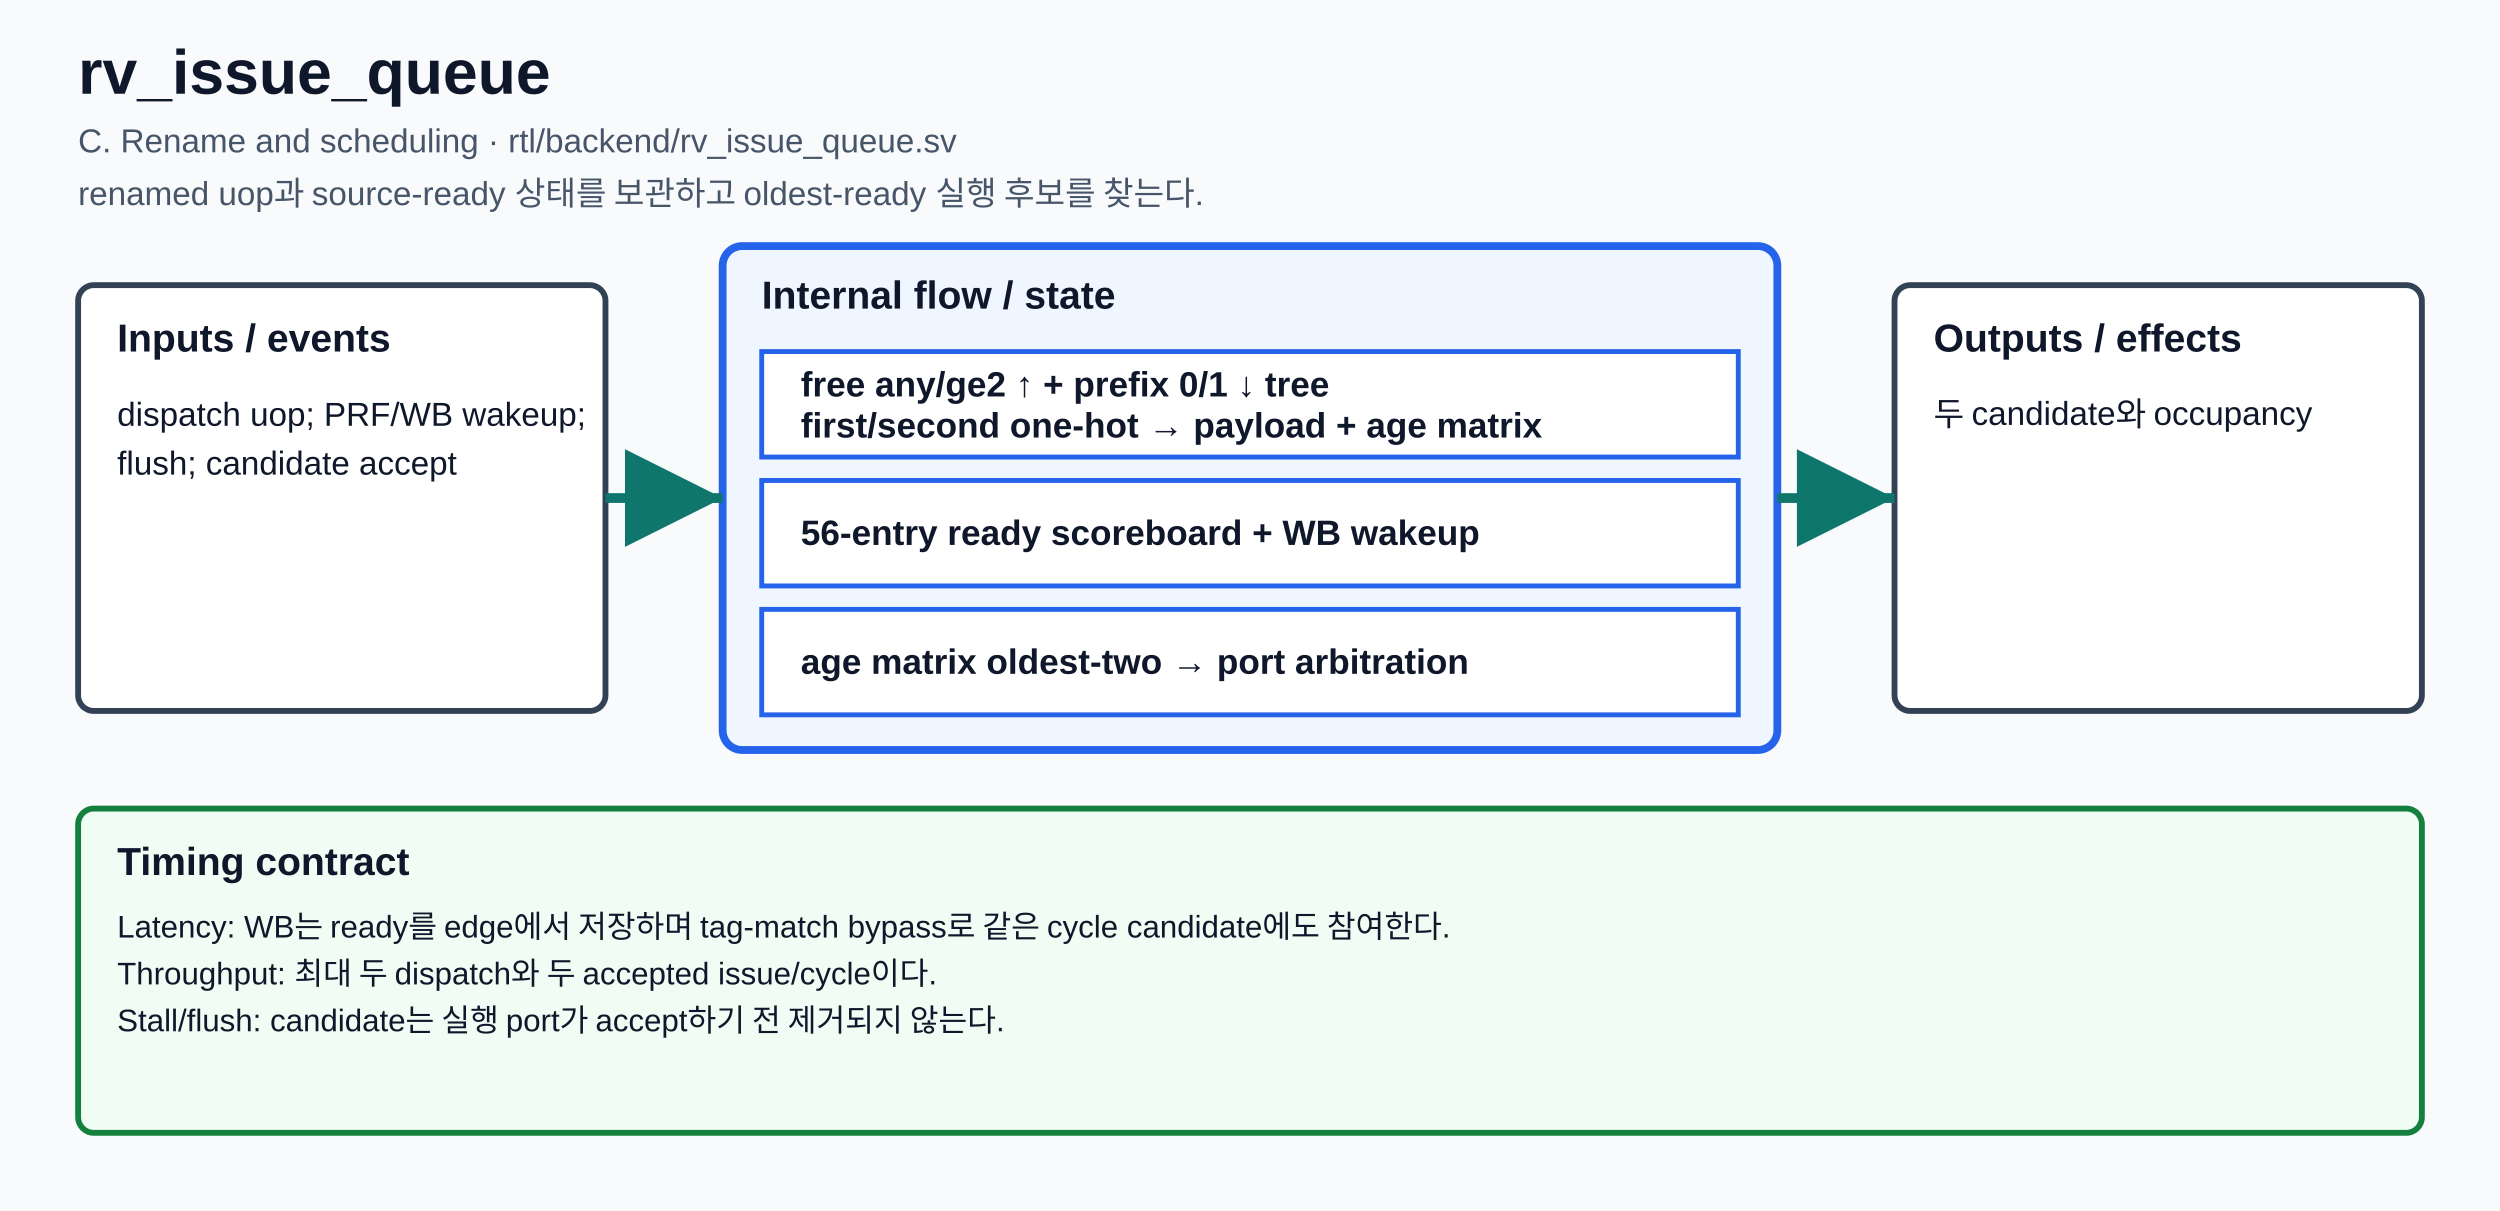
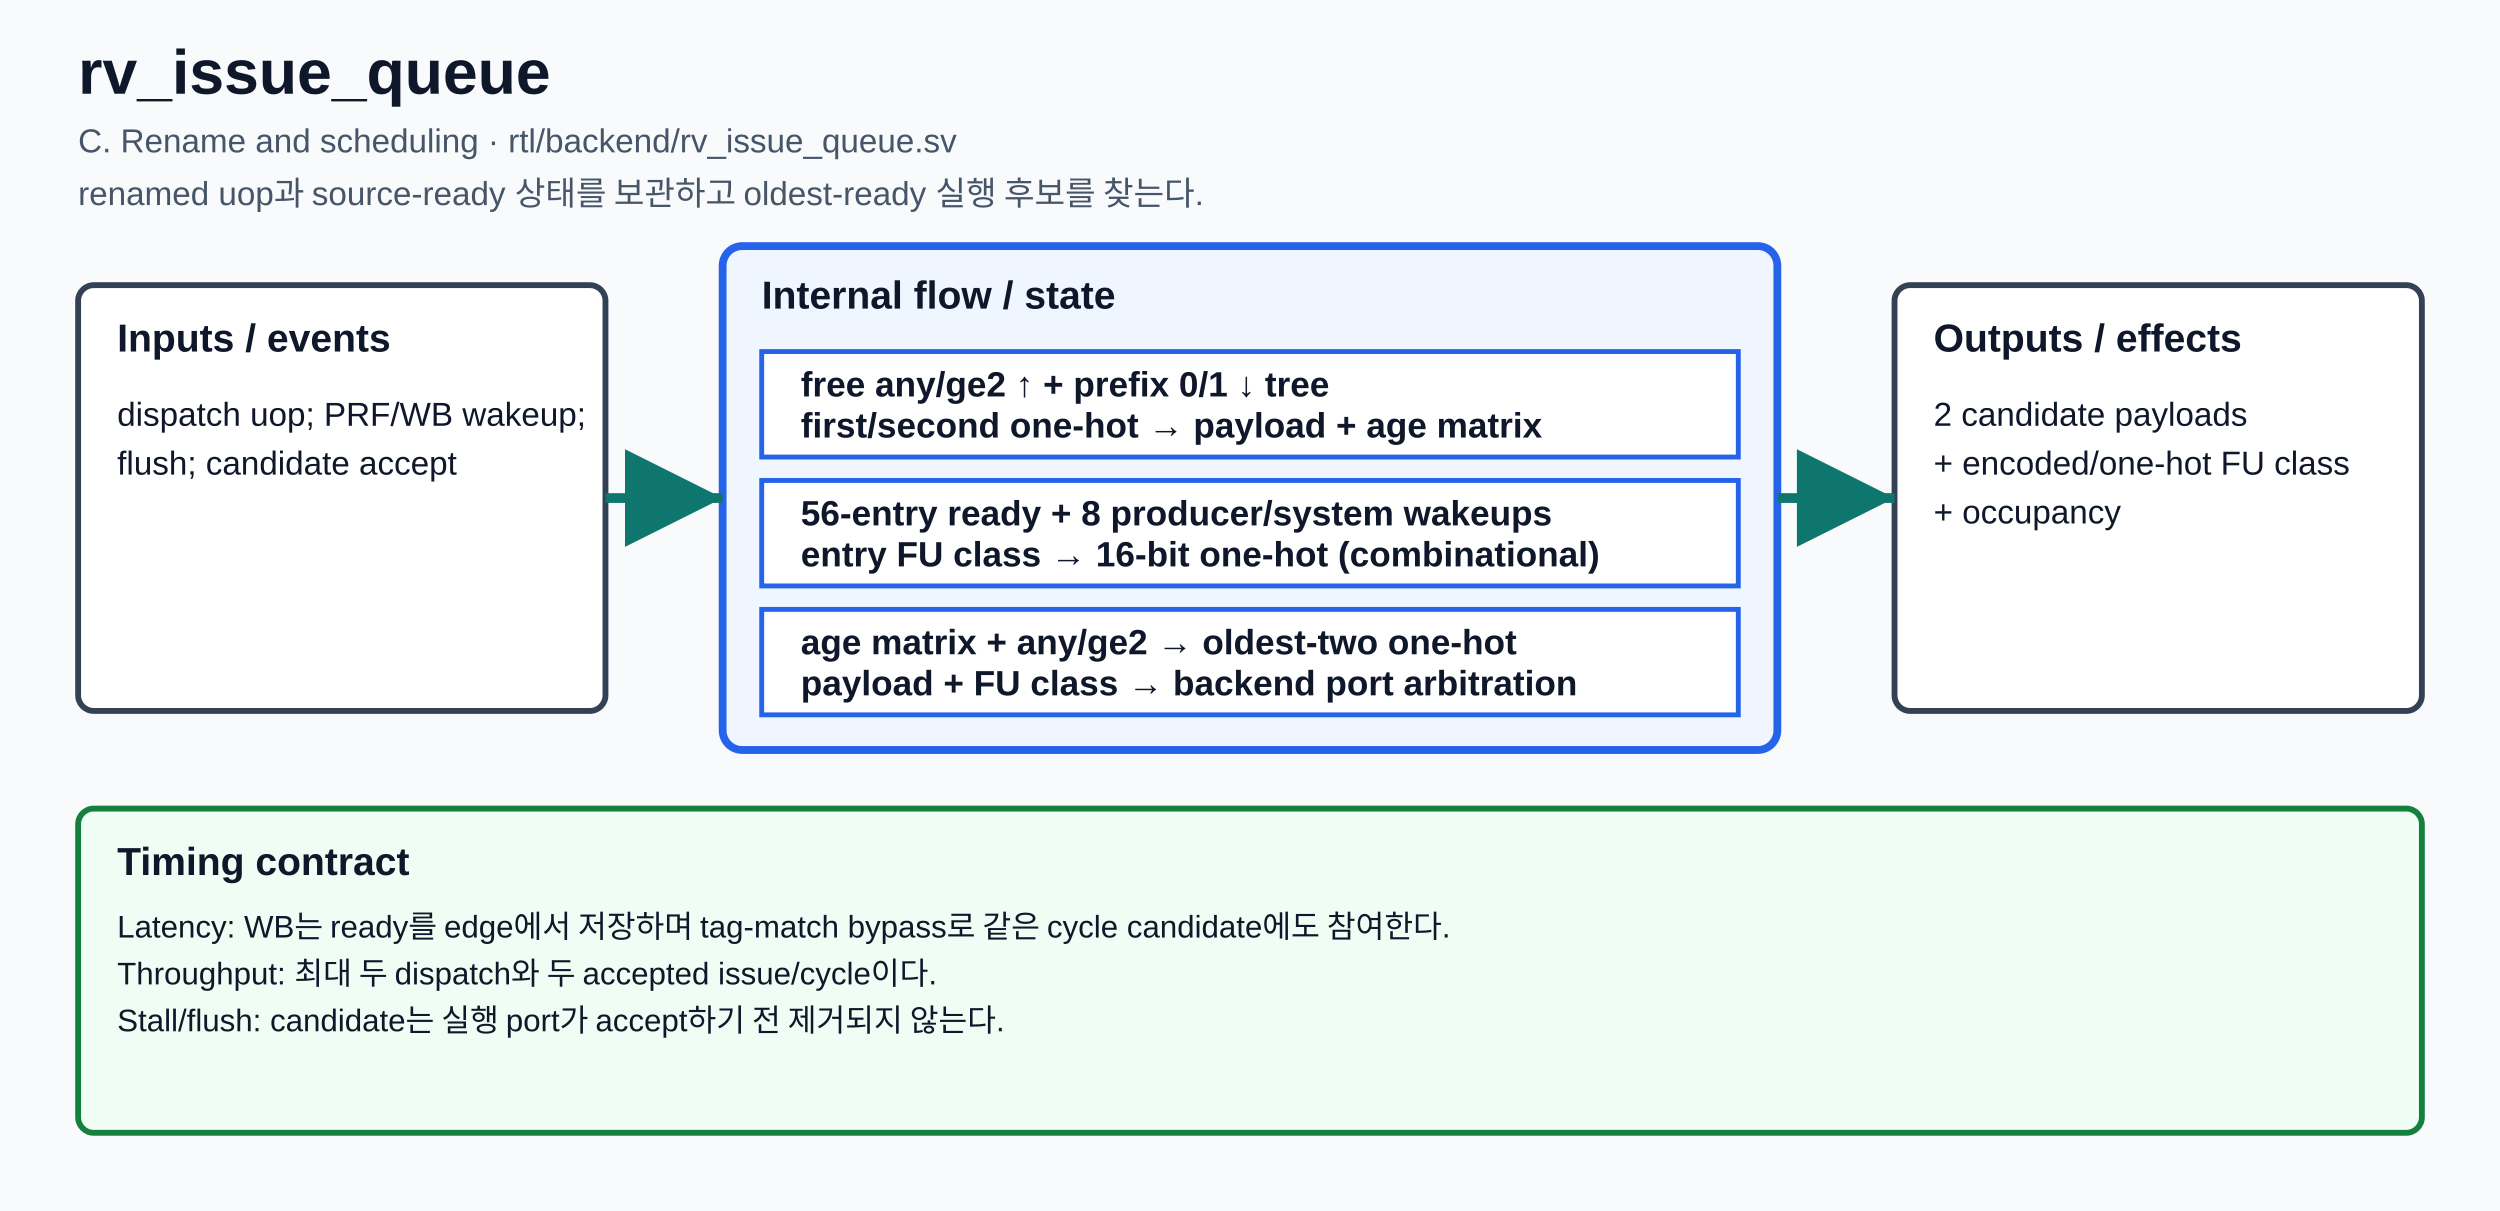
<svg xmlns="http://www.w3.org/2000/svg" width="1280" height="620" viewBox="0 0 1280 620" role="img" aria-labelledby="title desc">
  <defs>
    <marker id="arrow" markerWidth="12" markerHeight="12" refX="10" refY="5" orient="auto">
      <path d="M0,0 L10,5 L0,10 Z" class="arrow-head" />
    </marker>
  </defs>
  <style>
  .bg { fill:#f8fafc; } .panel { fill:#ffffff; stroke:#334155; stroke-width:3; }
  .core { fill:#eff6ff; stroke:#2563eb; stroke-width:4; } .stage { fill:#ffffff; stroke:#2563eb; stroke-width:2.5; }
  .timing { fill:#f0fdf4; stroke:#15803d; stroke-width:3; } .wire { fill:none; stroke:#0f766e; stroke-width:5; marker-end:url(#arrow); }
  .arrow-head { fill:#0f766e; } text { font-family:'Noto Sans KR','Malgun Gothic',Arial,sans-serif; fill:#0f172a; }
  .title { font-size:32px; font-weight:700; } .subtitle { font-size:17px; fill:#475569; }
  .label { font-size:20px; font-weight:700; } .body { font-size:17px; } .stage-text { font-size:18px; font-weight:600; }
  .timing-text { font-size:16px; }
  @media (prefers-color-scheme:dark) { .bg{fill:#0f172a} .panel{fill:#111827;stroke:#94a3b8} .core{fill:#172554;stroke:#60a5fa} .stage{fill:#111827;stroke:#60a5fa} .timing{fill:#052e16;stroke:#4ade80} text{fill:#e5e7eb} .subtitle{fill:#cbd5e1} .wire{stroke:#5eead4} .arrow-head{fill:#5eead4} }
</style>
  <rect width="1280" height="620" class="bg" />
  <text x="40" y="48" class="title">rv_issue_queue</text>
  <text x="40" y="78" class="subtitle">C. Rename and scheduling · rtl/backend/rv_issue_queue.sv</text>
  <text x="40" y="105" class="subtitle">
    <tspan x="40" dy="0">renamed uop과 source-ready 상태를 보관하고 oldest-ready 실행 후보를 찾는다.</tspan>
  </text>
  <rect x="40" y="146" width="270" height="218" rx="8" class="panel" />
  <text x="60" y="180" class="label">Inputs / events</text>
  <text x="60" y="218" class="body">
    <tspan x="60" dy="0">dispatch uop; PRF/WB wakeup;</tspan>
    <tspan x="60" dy="25">flush; candidate accept</tspan>
  </text>
  <rect x="370" y="126" width="540" height="258" rx="10" class="core" />
  <text x="390" y="158" class="label">Internal flow / state</text>
  <rect x="390" y="180" width="500" height="54" class="stage" />
  <text x="410" y="203" class="stage-text">
    <tspan x="410">free any/ge2 ↑ + prefix 0/1 ↓ tree</tspan>
    <tspan x="410" dy="21">first/second one-hot → payload + age matrix</tspan>
  </text>
  <rect x="390" y="246" width="500" height="54" class="stage" />
-   <text x="410" y="279" class="stage-text">
-     <tspan x="410" dy="0">56-entry ready scoreboard + WB wakeup</tspan>
+   <text x="410" y="269" class="stage-text">
+     <tspan x="410">56-entry ready + 8 producer/system wakeups</tspan>
+     <tspan x="410" dy="21">entry FU class → 16-bit one-hot (combinational)</tspan>
  </text>
  <rect x="390" y="312" width="500" height="54" class="stage" />
-   <text x="410" y="345" class="stage-text">
-     <tspan x="410" dy="0">age matrix oldest-two → port arbitration</tspan>
+   <text x="410" y="335" class="stage-text">
+     <tspan x="410">age matrix + any/ge2 → oldest-two one-hot</tspan>
+     <tspan x="410" dy="21">payload + FU class → backend port arbitration</tspan>
  </text>
  <rect x="970" y="146" width="270" height="218" rx="8" class="panel" />
  <text x="990" y="180" class="label">Outputs / effects</text>
  <text x="990" y="218" class="body">
-     <tspan x="990" dy="0">두 candidate와 occupancy</tspan>
+     <tspan x="990">2 candidate payloads</tspan>
+     <tspan x="990" dy="25">+ encoded/one-hot FU class</tspan>
+     <tspan x="990" dy="25">+ occupancy</tspan>
  </text>
  <path d="M310 255 H350 V255 H370" class="wire" />
  <path d="M910 255 H950 V255 H970" class="wire" />
  <rect x="40" y="414" width="1200" height="166" rx="8" class="timing" />
  <text x="60" y="448" class="label">Timing contract</text>
  <text x="60" y="480" class="timing-text">
    <tspan x="60" dy="0">Latency: WB는 ready를 edge에서 저장하며 tag-match bypass로 같은 cycle candidate에도 참여한다.</tspan>
    <tspan x="60" dy="24">Throughput: 최대 두 dispatch와 두 accepted issue/cycle이다.</tspan>
    <tspan x="60" dy="24">Stall/flush: candidate는 실행 port가 accept하기 전 제거되지 않는다.</tspan>
  </text>
</svg>
